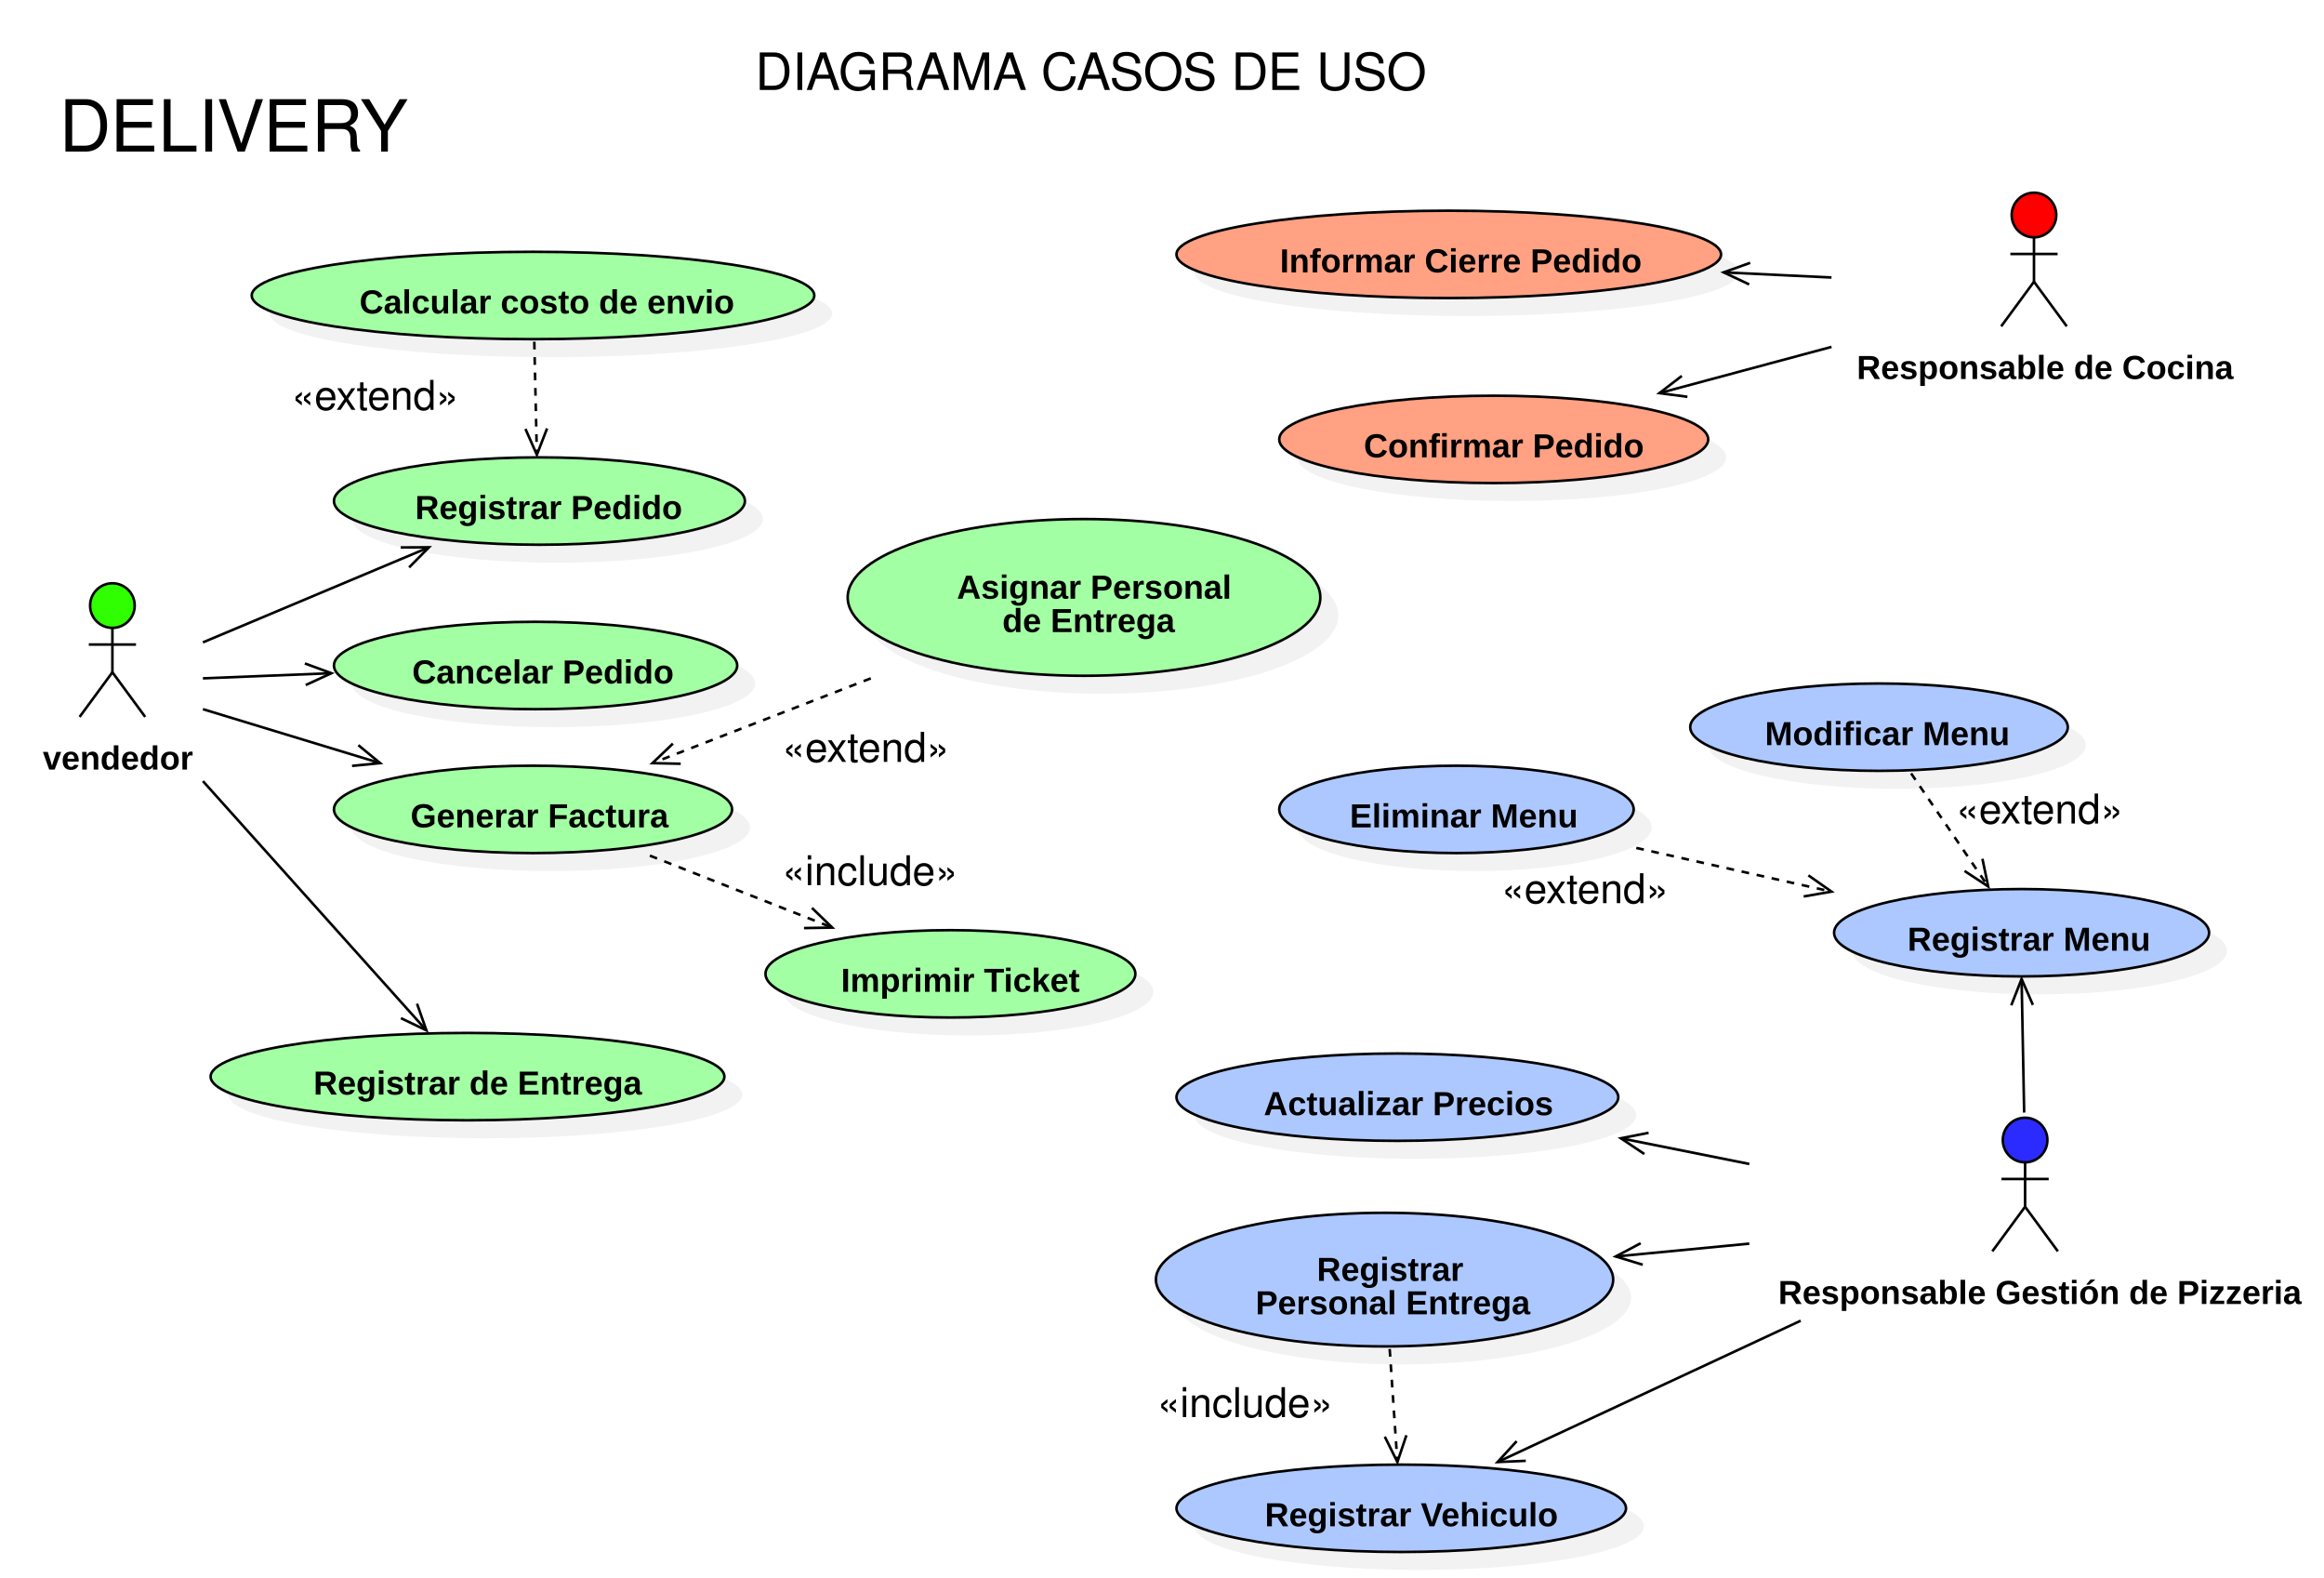
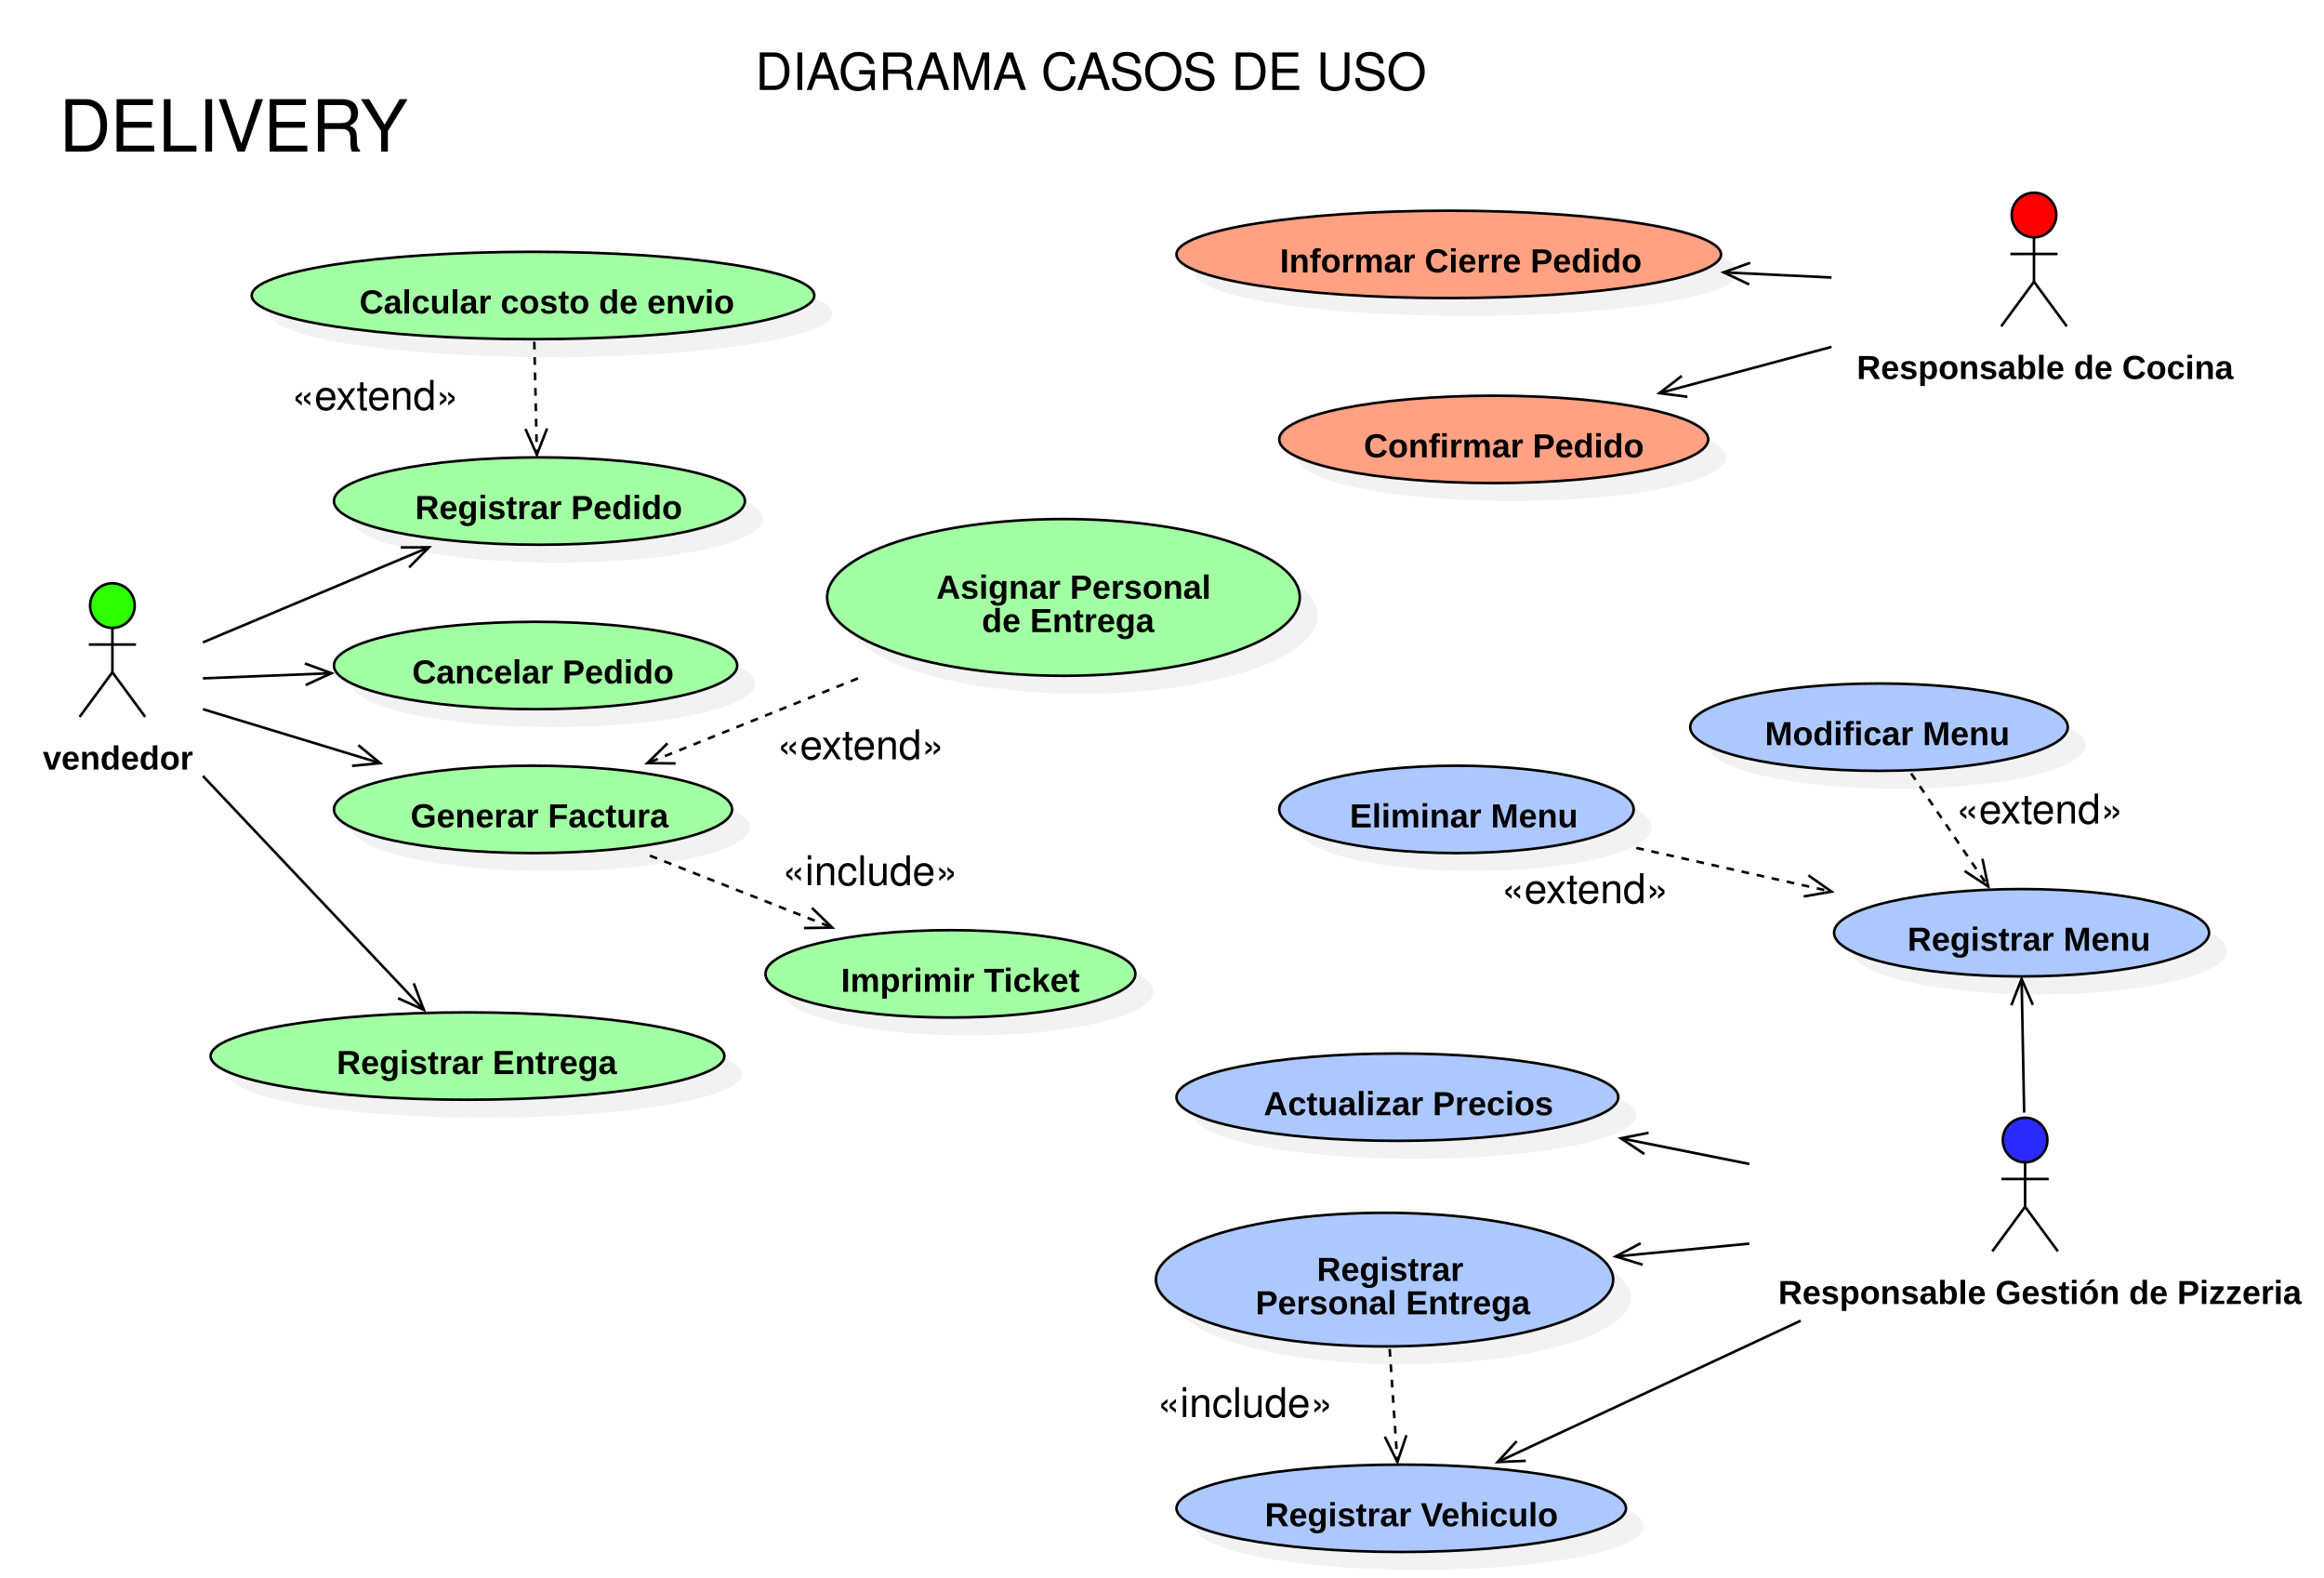
<svg xmlns="http://www.w3.org/2000/svg" version="1.1" width="904.728" height="614">
  <defs />
  <g>
    <g transform="translate(-14,-6) scale(1,1)">
      <path fill="#2fff00" stroke="none" d="M 49.077 241.68 C 49.077 236.886 52.963 233 57.756 233 C 62.55 233 66.436 236.886 66.436 241.68 C 66.436 246.474 62.55 250.36 57.756 250.36 C 52.963 250.36 49.077 246.474 49.077 241.68 Z" />
    </g>
    <g transform="translate(-14,-6) scale(1,1)">
      <path fill="none" stroke="#000000" d="M 49.077 241.68 C 49.077 236.886 52.963 233 57.756 233 C 62.55 233 66.436 236.886 66.436 241.68 C 66.436 246.474 62.55 250.36 57.756 250.36 C 52.963 250.36 49.077 246.474 49.077 241.68 Z" stroke-miterlimit="10" />
    </g>
    <g transform="translate(-14,-6) scale(1,1)">
      <path fill="none" stroke="#000000" d="M 57.756 250.36 L 57.756 267.64" stroke-miterlimit="10" />
    </g>
    <g transform="translate(-14,-6) scale(1,1)">
      <path fill="none" stroke="#000000" d="M 48.567 256.84 L 66.946 256.84" stroke-miterlimit="10" />
    </g>
    <g transform="translate(-14,-6) scale(1,1)">
      <path fill="none" stroke="#000000" d="M 57.756 267.64 L 44.993 285" stroke-miterlimit="10" />
    </g>
    <g transform="translate(-14,-6) scale(1,1)">
      <path fill="none" stroke="#000000" d="M 57.756 267.64 L 70.52 285" stroke-miterlimit="10" />
    </g>
    <g transform="translate(-14,-6) scale(1,1)">
      <g>
        <path fill="none" stroke="none" />
        <text fill="#000000" stroke="none" font-family="Arial" font-size="13px" font-style="normal" font-weight="bold" text-decoration="none" x="30.652" y="305.5">vendedor</text>
      </g>
    </g>
    <g transform="translate(-14,-6) scale(1,1)">
      <path fill="#C0C0C0" stroke="none" d="M 151 208 C 151 198.611 186.817 191 231 191 C 275.183 191 311 198.611 311 208 C 311 217.389 275.183 225 231 225 C 186.817 225 151 217.389 151 208 Z" opacity="0.2" />
    </g>
    <g transform="translate(-14,-6) scale(1,1)">
      <path fill="#a3ffa3" stroke="none" d="M 144 201 C 144 191.611 179.817 184 224 184 C 268.183 184 304 191.611 304 201 C 304 210.389 268.183 218 224 218 C 179.817 218 144 210.389 144 201 Z" />
    </g>
    <g transform="translate(-14,-6) scale(1,1)">
      <path fill="none" stroke="#000000" d="M 144 201 C 144 191.611 179.817 184 224 184 C 268.183 184 304 191.611 304 201 C 304 210.389 268.183 218 224 218 C 179.817 218 144 210.389 144 201 Z" stroke-miterlimit="10" />
    </g>
    <g transform="translate(-14,-6) scale(1,1)">
      <g>
        <path fill="none" stroke="none" />
        <text fill="#000000" stroke="none" font-family="Arial" font-size="13px" font-style="normal" font-weight="bold" text-decoration="none" x="175.586" y="208">Registrar Pedido</text>
      </g>
    </g>
    <g transform="translate(-14,-6) scale(1,1)">
      <path fill="#C0C0C0" stroke="none" d="M 151 272 C 151 262.611 186.146 255 229.5 255 C 272.854 255 308 262.611 308 272 C 308 281.389 272.854 289 229.5 289 C 186.146 289 151 281.389 151 272 Z" opacity="0.2" />
    </g>
    <g transform="translate(-14,-6) scale(1,1)">
      <path fill="#a3ffa3" stroke="none" d="M 144 265 C 144 255.611 179.146 248 222.5 248 C 265.854 248 301 255.611 301 265 C 301 274.389 265.854 282 222.5 282 C 179.146 282 144 274.389 144 265 Z" />
    </g>
    <g transform="translate(-14,-6) scale(1,1)">
      <path fill="none" stroke="#000000" d="M 144 265 C 144 255.611 179.146 248 222.5 248 C 265.854 248 301 255.611 301 265 C 301 274.389 265.854 282 222.5 282 C 179.146 282 144 274.389 144 265 Z" stroke-miterlimit="10" />
    </g>
    <g transform="translate(-14,-6) scale(1,1)">
      <g>
        <path fill="none" stroke="none" />
        <text fill="#000000" stroke="none" font-family="Arial" font-size="13px" font-style="normal" font-weight="bold" text-decoration="none" x="174.442" y="272">Cancelar Pedido</text>
      </g>
    </g>
    <g transform="translate(-14,-6) scale(1,1)">
      <path fill="#C0C0C0" stroke="none" d="M 151 328 C 151 318.611 185.698 311 228.5 311 C 271.302 311 306 318.611 306 328 C 306 337.389 271.302 345 228.5 345 C 185.698 345 151 337.389 151 328 Z" opacity="0.2" />
    </g>
    <g transform="translate(-14,-6) scale(1,1)">
      <path fill="#a3ffa3" stroke="none" d="M 144 321 C 144 311.611 178.698 304 221.5 304 C 264.302 304 299 311.611 299 321 C 299 330.389 264.302 338 221.5 338 C 178.698 338 144 330.389 144 321 Z" />
    </g>
    <g transform="translate(-14,-6) scale(1,1)">
      <path fill="none" stroke="#000000" d="M 144 321 C 144 311.611 178.698 304 221.5 304 C 264.302 304 299 311.611 299 321 C 299 330.389 264.302 338 221.5 338 C 178.698 338 144 330.389 144 321 Z" stroke-miterlimit="10" />
    </g>
    <g transform="translate(-14,-6) scale(1,1)">
      <g>
        <path fill="none" stroke="none" />
        <text fill="#000000" stroke="none" font-family="Arial" font-size="13px" font-style="normal" font-weight="bold" text-decoration="none" x="173.813" y="328">Generar Factura</text>
      </g>
    </g>
    <g transform="translate(-14,-6) scale(1,1)">
      <path fill="none" stroke="#000000" d="M 93 256 L 181 219" stroke-miterlimit="10" />
    </g>
    <g transform="translate(-14,-6) scale(1,1)">
      <path fill="none" stroke="#000000" d="M 173.263 226.819 L 181 219 L 170 219.058" stroke-miterlimit="10" />
    </g>
    <g transform="translate(-14,-6) scale(1,1)">
      <path fill="none" stroke="#000000" d="M 93 270 L 143 268" stroke-miterlimit="10" />
    </g>
    <g transform="translate(-14,-6) scale(1,1)">
      <path fill="none" stroke="#000000" d="M 133.014 272.612 L 143 268 L 132.677 264.2" stroke-miterlimit="10" />
    </g>
    <g transform="translate(-14,-6) scale(1,1)">
      <path fill="none" stroke="#000000" d="M 93 282 L 162 303" stroke-miterlimit="10" />
    </g>
    <g transform="translate(-14,-6) scale(1,1)">
      <path fill="none" stroke="#000000" d="M 151.052 304.068 L 162 303 L 153.503 296.014" stroke-miterlimit="10" />
    </g>
    <g transform="translate(-14,-6) scale(1,1)">
      <path fill="#ff0000" stroke="none" d="M 797.146 89.68 C 797.146 84.886 801.032 81 805.825 81 C 810.618 81 814.504 84.886 814.504 89.68 C 814.504 94.474 810.618 98.36 805.825 98.36 C 801.032 98.36 797.146 94.474 797.146 89.68 Z" />
    </g>
    <g transform="translate(-14,-6) scale(1,1)">
      <path fill="none" stroke="#000000" d="M 797.146 89.68 C 797.146 84.886 801.032 81 805.825 81 C 810.618 81 814.504 84.886 814.504 89.68 C 814.504 94.474 810.618 98.36 805.825 98.36 C 801.032 98.36 797.146 94.474 797.146 89.68 Z" stroke-miterlimit="10" />
    </g>
    <g transform="translate(-14,-6) scale(1,1)">
      <path fill="none" stroke="#000000" d="M 805.825 98.36 L 805.825 115.64" stroke-miterlimit="10" />
    </g>
    <g transform="translate(-14,-6) scale(1,1)">
      <path fill="none" stroke="#000000" d="M 796.635 104.84 L 815.015 104.84" stroke-miterlimit="10" />
    </g>
    <g transform="translate(-14,-6) scale(1,1)">
      <path fill="none" stroke="#000000" d="M 805.825 115.64 L 793.061 133" stroke-miterlimit="10" />
    </g>
    <g transform="translate(-14,-6) scale(1,1)">
      <path fill="none" stroke="#000000" d="M 805.825 115.64 L 818.589 133" stroke-miterlimit="10" />
    </g>
    <g transform="translate(-14,-6) scale(1,1)">
      <g>
        <path fill="none" stroke="none" />
        <text fill="#000000" stroke="none" font-family="Arial" font-size="13px" font-style="normal" font-weight="bold" text-decoration="none" x="736.807" y="153.5">Responsable de Cocina</text>
      </g>
    </g>
    <g transform="translate(-14,-6) scale(1,1)">
      <path fill="#C0C0C0" stroke="none" d="M 519 184 C 519 174.611 556.384 167 602.5 167 C 648.616 167 686 174.611 686 184 C 686 193.389 648.616 201 602.5 201 C 556.384 201 519 193.389 519 184 Z" opacity="0.2" />
    </g>
    <g transform="translate(-14,-6) scale(1,1)">
      <path fill="#ffa182" stroke="none" d="M 512 177 C 512 167.611 549.384 160 595.5 160 C 641.616 160 679 167.611 679 177 C 679 186.389 641.616 194 595.5 194 C 549.384 194 512 186.389 512 177 Z" />
    </g>
    <g transform="translate(-14,-6) scale(1,1)">
      <path fill="none" stroke="#000000" d="M 512 177 C 512 167.611 549.384 160 595.5 160 C 641.616 160 679 167.611 679 177 C 679 186.389 641.616 194 595.5 194 C 549.384 194 512 186.389 512 177 Z" stroke-miterlimit="10" />
    </g>
    <g transform="translate(-14,-6) scale(1,1)">
      <g>
        <path fill="none" stroke="none" />
        <text fill="#000000" stroke="none" font-family="Arial" font-size="13px" font-style="normal" font-weight="bold" text-decoration="none" x="544.922" y="184">Confirmar Pedido</text>
      </g>
    </g>
    <g transform="translate(-14,-6) scale(1,1)">
      <path fill="none" stroke="#000000" d="M 727 141 L 660 159" stroke-miterlimit="10" />
    </g>
    <g transform="translate(-14,-6) scale(1,1)">
      <path fill="none" stroke="#000000" d="M 668.722 152.298 L 660 159 L 670.907 160.429" stroke-miterlimit="10" />
    </g>
    <g transform="translate(-14,-6) scale(1,1)">
      <path fill="#C0C0C0" stroke="none" d="M 479 112 C 479 102.611 526.458 95 585 95 C 643.542 95 691 102.611 691 112 C 691 121.389 643.542 129 585 129 C 526.458 129 479 121.389 479 112 Z" opacity="0.2" />
    </g>
    <g transform="translate(-14,-6) scale(1,1)">
      <path fill="#ffa182" stroke="none" d="M 472 105 C 472 95.611 519.458 88 578 88 C 636.542 88 684 95.611 684 105 C 684 114.389 636.542 122 578 122 C 519.458 122 472 114.389 472 105 Z" />
    </g>
    <g transform="translate(-14,-6) scale(1,1)">
      <path fill="none" stroke="#000000" d="M 472 105 C 472 95.611 519.458 88 578 88 C 636.542 88 684 95.611 684 105 C 684 114.389 636.542 122 578 122 C 519.458 122 472 114.389 472 105 Z" stroke-miterlimit="10" />
    </g>
    <g transform="translate(-14,-6) scale(1,1)">
      <g>
        <path fill="none" stroke="none" />
        <text fill="#000000" stroke="none" font-family="Arial" font-size="13px" font-style="normal" font-weight="bold" text-decoration="none" x="512.251" y="112">Informar Cierre Pedido</text>
      </g>
    </g>
    <g transform="translate(-14,-6) scale(1,1)">
      <path fill="none" stroke="#000000" d="M 727 114 L 685 112" stroke-miterlimit="10" />
    </g>
    <g transform="translate(-14,-6) scale(1,1)">
      <path fill="none" stroke="#000000" d="M 695.351 108.279 L 685 112 L 694.951 116.688" stroke-miterlimit="10" />
    </g>
    <g transform="translate(-14,-6) scale(1,1)">
      <path fill="#2b2bff" stroke="none" d="M 793.685 449.68 C 793.685 444.886 797.571 441 802.364 441 C 807.157 441 811.043 444.886 811.043 449.68 C 811.043 454.474 807.157 458.36 802.364 458.36 C 797.571 458.36 793.685 454.474 793.685 449.68 Z" />
    </g>
    <g transform="translate(-14,-6) scale(1,1)">
      <path fill="none" stroke="#000000" d="M 793.685 449.68 C 793.685 444.886 797.571 441 802.364 441 C 807.157 441 811.043 444.886 811.043 449.68 C 811.043 454.474 807.157 458.36 802.364 458.36 C 797.571 458.36 793.685 454.474 793.685 449.68 Z" stroke-miterlimit="10" />
    </g>
    <g transform="translate(-14,-6) scale(1,1)">
      <path fill="none" stroke="#000000" d="M 802.364 458.36 L 802.364 475.64" stroke-miterlimit="10" />
    </g>
    <g transform="translate(-14,-6) scale(1,1)">
      <path fill="none" stroke="#000000" d="M 793.174 464.84 L 811.554 464.84" stroke-miterlimit="10" />
    </g>
    <g transform="translate(-14,-6) scale(1,1)">
      <path fill="none" stroke="#000000" d="M 802.364 475.64 L 789.6 493" stroke-miterlimit="10" />
    </g>
    <g transform="translate(-14,-6) scale(1,1)">
      <path fill="none" stroke="#000000" d="M 802.364 475.64 L 815.128 493" stroke-miterlimit="10" />
    </g>
    <g transform="translate(-14,-6) scale(1,1)">
      <g>
        <path fill="none" stroke="none" />
        <text fill="#000000" stroke="none" font-family="Arial" font-size="13px" font-style="normal" font-weight="bold" text-decoration="none" x="706.254" y="513.5">Responsable Gestión de Pizzeria</text>
      </g>
    </g>
    <g transform="translate(-14,-6) scale(1,1)">
      <path fill="#C0C0C0" stroke="none" d="M 735 376 C 735 366.611 767.683 359 808 359 C 848.317 359 881 366.611 881 376 C 881 385.389 848.317 393 808 393 C 767.683 393 735 385.389 735 376 Z" opacity="0.2" />
    </g>
    <g transform="translate(-14,-6) scale(1,1)">
      <path fill="#adc8ff" stroke="none" d="M 728 369 C 728 359.611 760.683 352 801 352 C 841.317 352 874 359.611 874 369 C 874 378.389 841.317 386 801 386 C 760.683 386 728 378.389 728 369 Z" />
    </g>
    <g transform="translate(-14,-6) scale(1,1)">
      <path fill="none" stroke="#000000" d="M 728 369 C 728 359.611 760.683 352 801 352 C 841.317 352 874 359.611 874 369 C 874 378.389 841.317 386 801 386 C 760.683 386 728 378.389 728 369 Z" stroke-miterlimit="10" />
    </g>
    <g transform="translate(-14,-6) scale(1,1)">
      <g>
        <path fill="none" stroke="none" />
        <text fill="#000000" stroke="none" font-family="Arial" font-size="13px" font-style="normal" font-weight="bold" text-decoration="none" x="756.566" y="376">Registrar Menu</text>
      </g>
    </g>
    <g transform="translate(-14,-6) scale(1,1)">
      <path fill="#C0C0C0" stroke="none" d="M 479 440 C 479 430.611 517.504 423 565 423 C 612.496 423 651 430.611 651 440 C 651 449.389 612.496 457 565 457 C 517.504 457 479 449.389 479 440 Z" opacity="0.2" />
    </g>
    <g transform="translate(-14,-6) scale(1,1)">
      <path fill="#adc8ff" stroke="none" d="M 472 433 C 472 423.611 510.504 416 558 416 C 605.496 416 644 423.611 644 433 C 644 442.389 605.496 450 558 450 C 510.504 450 472 442.389 472 433 Z" />
    </g>
    <g transform="translate(-14,-6) scale(1,1)">
      <path fill="none" stroke="#000000" d="M 472 433 C 472 423.611 510.504 416 558 416 C 605.496 416 644 423.611 644 433 C 644 442.389 605.496 450 558 450 C 510.504 450 472 442.389 472 433 Z" stroke-miterlimit="10" />
    </g>
    <g transform="translate(-14,-6) scale(1,1)">
      <g>
        <path fill="none" stroke="none" />
        <text fill="#000000" stroke="none" font-family="Arial" font-size="13px" font-style="normal" font-weight="bold" text-decoration="none" x="505.981" y="440">Actualizar Precios</text>
      </g>
    </g>
    <g transform="translate(-14,-6) scale(1,1)">
      <path fill="none" stroke="#000000" d="M 802 439 L 801 387" stroke-miterlimit="10" />
    </g>
    <g transform="translate(-14,-6) scale(1,1)">
      <path fill="none" stroke="#000000" d="M 805.404 397.08 L 801 387 L 796.987 397.242" stroke-miterlimit="10" />
    </g>
    <g transform="translate(-14,-6) scale(1,1)">
      <path fill="none" stroke="#000000" d="M 695 459 L 645 449" stroke-miterlimit="10" />
    </g>
    <g transform="translate(-14,-6) scale(1,1)">
      <path fill="none" stroke="#000000" d="M 655.791 446.865 L 645 449 L 654.14 455.121" stroke-miterlimit="10" />
    </g>
    <g transform="translate(-14,-6) scale(1,1)">
      <path fill="#C0C0C0" stroke="none" d="M 471 511 C 471 496.641 510.847 485 560 485 C 609.153 485 649 496.641 649 511 C 649 525.359 609.153 537 560 537 C 510.847 537 471 525.359 471 511 Z" opacity="0.2" />
    </g>
    <g transform="translate(-14,-6) scale(1,1)">
      <path fill="#adc8ff" stroke="none" d="M 464 504 C 464 489.641 503.847 478 553 478 C 602.153 478 642 489.641 642 504 C 642 518.359 602.153 530 553 530 C 503.847 530 464 518.359 464 504 Z" />
    </g>
    <g transform="translate(-14,-6) scale(1,1)">
      <path fill="none" stroke="#000000" d="M 464 504 C 464 489.641 503.847 478 553 478 C 602.153 478 642 489.641 642 504 C 642 518.359 602.153 530 553 530 C 503.847 530 464 518.359 464 504 Z" stroke-miterlimit="10" />
    </g>
    <g transform="translate(-14,-6) scale(1,1)">
      <g>
        <path fill="none" stroke="none" />
        <text fill="#000000" stroke="none" font-family="Arial" font-size="13px" font-style="normal" font-weight="bold" text-decoration="none" x="526.632" y="504.5">Registrar</text>
        <text fill="#000000" stroke="none" font-family="Arial" font-size="13px" font-style="normal" font-weight="bold" text-decoration="none" x="502.774" y="517.5">Personal Entrega</text>
      </g>
    </g>
    <g transform="translate(-14,-6) scale(1,1)">
      <path fill="#C0C0C0" stroke="none" d="M 479 600 C 479 590.611 518.175 583 566.5 583 C 614.825 583 654 590.611 654 600 C 654 609.389 614.825 617 566.5 617 C 518.175 617 479 609.389 479 600 Z" opacity="0.2" />
    </g>
    <g transform="translate(-14,-6) scale(1,1)">
      <path fill="#adc8ff" stroke="none" d="M 472 593 C 472 583.611 511.175 576 559.5 576 C 607.825 576 647 583.611 647 593 C 647 602.389 607.825 610 559.5 610 C 511.175 610 472 602.389 472 593 Z" />
    </g>
    <g transform="translate(-14,-6) scale(1,1)">
      <path fill="none" stroke="#000000" d="M 472 593 C 472 583.611 511.175 576 559.5 576 C 607.825 576 647 583.611 647 593 C 647 602.389 607.825 610 559.5 610 C 511.175 610 472 602.389 472 593 Z" stroke-miterlimit="10" />
    </g>
    <g transform="translate(-14,-6) scale(1,1)">
      <g>
        <path fill="none" stroke="none" />
        <text fill="#000000" stroke="none" font-family="Arial" font-size="13px" font-style="normal" font-weight="bold" text-decoration="none" x="506.392" y="600">Registrar Vehiculo</text>
      </g>
    </g>
    <g transform="translate(-14,-6) scale(1,1)">
      <path fill="none" stroke="#000000" d="M 695 490 L 643 495" stroke-miterlimit="10" />
    </g>
    <g transform="translate(-14,-6) scale(1,1)">
      <path fill="none" stroke="#000000" d="M 652.713 489.837 L 643 495 L 653.519 498.217" stroke-miterlimit="10" />
    </g>
    <g transform="translate(-14,-6) scale(1,1)">
      <path fill="#C0C0C0" stroke="none" d="M 319 392 C 319 382.611 351.235 375 391 375 C 430.765 375 463 382.611 463 392 C 463 401.389 430.765 409 391 409 C 351.235 409 319 401.389 319 392 Z" opacity="0.2" />
    </g>
    <g transform="translate(-14,-6) scale(1,1)">
      <path fill="#a3ffa3" stroke="none" d="M 312 385 C 312 375.611 344.235 368 384 368 C 423.765 368 456 375.611 456 385 C 456 394.389 423.765 402 384 402 C 344.235 402 312 394.389 312 385 Z" />
    </g>
    <g transform="translate(-14,-6) scale(1,1)">
      <path fill="none" stroke="#000000" d="M 312 385 C 312 375.611 344.235 368 384 368 C 423.765 368 456 375.611 456 385 C 456 394.389 423.765 402 384 402 C 344.235 402 312 394.389 312 385 Z" stroke-miterlimit="10" />
    </g>
    <g transform="translate(-14,-6) scale(1,1)">
      <g>
        <path fill="none" stroke="none" />
        <text fill="#000000" stroke="none" font-family="Arial" font-size="13px" font-style="normal" font-weight="bold" text-decoration="none" x="341.391" y="392">Imprimir Ticket</text>
      </g>
    </g>
    <g transform="translate(-14,-6) scale(1,1)">
      <path fill="#C0C0C0" stroke="none" d="M 119 128 C 119 118.611 168.025 111 228.5 111 C 288.975 111 338 118.611 338 128 C 338 137.389 288.975 145 228.5 145 C 168.025 145 119 137.389 119 128 Z" opacity="0.2" />
    </g>
    <g transform="translate(-14,-6) scale(1,1)">
      <path fill="#a3ffa3" stroke="none" d="M 112 121 C 112 111.611 161.025 104 221.5 104 C 281.975 104 331 111.611 331 121 C 331 130.389 281.975 138 221.5 138 C 161.025 138 112 130.389 112 121 Z" />
    </g>
    <g transform="translate(-14,-6) scale(1,1)">
      <path fill="none" stroke="#000000" d="M 112 121 C 112 111.611 161.025 104 221.5 104 C 281.975 104 331 111.611 331 121 C 331 130.389 281.975 138 221.5 138 C 161.025 138 112 130.389 112 121 Z" stroke-miterlimit="10" />
    </g>
    <g transform="translate(-14,-6) scale(1,1)">
      <g>
        <path fill="none" stroke="none" />
        <text fill="#000000" stroke="none" font-family="Arial" font-size="13px" font-style="normal" font-weight="bold" text-decoration="none" x="153.936" y="128">Calcular costo de envio</text>
      </g>
    </g>
    <g transform="translate(-14,-6) scale(1,1)">
-       <path fill="#C0C0C0" stroke="none" d="M 103 432 C 103 422.611 147.772 415 203 415 C 258.228 415 303 422.611 303 432 C 303 441.389 258.228 449 203 449 C 147.772 449 103 441.389 103 432 Z" opacity="0.2" />
-     </g>
-     <g transform="translate(-14,-6) scale(1,1)">
-       <path fill="#a3ffa3" stroke="none" d="M 96 425 C 96 415.611 140.772 408 196 408 C 251.228 408 296 415.611 296 425 C 296 434.389 251.228 442 196 442 C 140.772 442 96 434.389 96 425 Z" />
-     </g>
-     <g transform="translate(-14,-6) scale(1,1)">
-       <path fill="none" stroke="#000000" d="M 96 425 C 96 415.611 140.772 408 196 408 C 251.228 408 296 415.611 296 425 C 296 434.389 251.228 442 196 442 C 140.772 442 96 434.389 96 425 Z" stroke-miterlimit="10" />
-     </g>
-     <g transform="translate(-14,-6) scale(1,1)">
-       <g>
-         <path fill="none" stroke="none" />
-         <text fill="#000000" stroke="none" font-family="Arial" font-size="13px" font-style="normal" font-weight="bold" text-decoration="none" x="136.024" y="432">Registrar de Entrega</text>
+       <path fill="#C0C0C0" stroke="none" d="M 103 424 C 103 414.611 147.772 407 203 407 C 258.228 407 303 414.611 303 424 C 303 433.389 258.228 441 203 441 C 147.772 441 103 433.389 103 424 Z" opacity="0.2" />
+     </g>
+     <g transform="translate(-14,-6) scale(1,1)">
+       <path fill="#a3ffa3" stroke="none" d="M 96 417 C 96 407.611 140.772 400 196 400 C 251.228 400 296 407.611 296 417 C 296 426.389 251.228 434 196 434 C 140.772 434 96 426.389 96 417 Z" />
+     </g>
+     <g transform="translate(-14,-6) scale(1,1)">
+       <path fill="none" stroke="#000000" d="M 96 417 C 96 407.611 140.772 400 196 400 C 251.228 400 296 407.611 296 417 C 296 426.389 251.228 434 196 434 C 140.772 434 96 426.389 96 417 Z" stroke-miterlimit="10" />
+     </g>
+     <g transform="translate(-14,-6) scale(1,1)">
+       <g>
+         <path fill="none" stroke="none" />
+         <text fill="#000000" stroke="none" font-family="Arial" font-size="13px" font-style="normal" font-weight="bold" text-decoration="none" x="145.06" y="424">Registrar Entrega</text>
      </g>
    </g>
    <g transform="translate(-14,-6) scale(1,1)">
      <path fill="#C0C0C0" stroke="none" d="M 679 296 C 679 286.611 711.907 279 752.5 279 C 793.093 279 826 286.611 826 296 C 826 305.389 793.093 313 752.5 313 C 711.907 313 679 305.389 679 296 Z" opacity="0.2" />
    </g>
    <g transform="translate(-14,-6) scale(1,1)">
      <path fill="#adc8ff" stroke="none" d="M 672 289 C 672 279.611 704.907 272 745.5 272 C 786.093 272 819 279.611 819 289 C 819 298.389 786.093 306 745.5 306 C 704.907 306 672 298.389 672 289 Z" />
    </g>
    <g transform="translate(-14,-6) scale(1,1)">
      <path fill="none" stroke="#000000" d="M 672 289 C 672 279.611 704.907 272 745.5 272 C 786.093 272 819 279.611 819 289 C 819 298.389 786.093 306 745.5 306 C 704.907 306 672 298.389 672 289 Z" stroke-miterlimit="10" />
    </g>
    <g transform="translate(-14,-6) scale(1,1)">
      <g>
        <path fill="none" stroke="none" />
        <text fill="#000000" stroke="none" font-family="Arial" font-size="13px" font-style="normal" font-weight="bold" text-decoration="none" x="701.066" y="296">Modificar Menu</text>
      </g>
    </g>
    <g transform="translate(-14,-6) scale(1,1)">
      <path fill="#C0C0C0" stroke="none" d="M 519 328 C 519 318.611 549.892 311 588 311 C 626.108 311 657 318.611 657 328 C 657 337.389 626.108 345 588 345 C 549.892 345 519 337.389 519 328 Z" opacity="0.2" />
    </g>
    <g transform="translate(-14,-6) scale(1,1)">
      <path fill="#adc8ff" stroke="none" d="M 512 321 C 512 311.611 542.892 304 581 304 C 619.108 304 650 311.611 650 321 C 650 330.389 619.108 338 581 338 C 542.892 338 512 330.389 512 321 Z" />
    </g>
    <g transform="translate(-14,-6) scale(1,1)">
      <path fill="none" stroke="#000000" d="M 512 321 C 512 311.611 542.892 304 581 304 C 619.108 304 650 311.611 650 321 C 650 330.389 619.108 338 581 338 C 542.892 338 512 330.389 512 321 Z" stroke-miterlimit="10" />
    </g>
    <g transform="translate(-14,-6) scale(1,1)">
      <g>
        <path fill="none" stroke="none" />
        <text fill="#000000" stroke="none" font-family="Arial" font-size="13px" font-style="normal" font-weight="bold" text-decoration="none" x="539.458" y="328">Eliminar Menu</text>
      </g>
    </g>
    <g transform="translate(-14,-6) scale(1,1)">
      <path fill="none" stroke="#000000" d="M 715 520 L 597 575" stroke-miterlimit="10" />
    </g>
    <g transform="translate(-14,-6) scale(1,1)">
      <path fill="none" stroke="#000000" d="M 604.433 566.891 L 597 575 L 607.99 574.522" stroke-miterlimit="10" />
    </g>
    <g transform="translate(-14,-6) scale(1,1)">
      <path fill="none" stroke="#000000" d="M 555 531 L 558 575" stroke-miterlimit="10" stroke-dasharray="3" />
    </g>
    <g transform="translate(-14,-6) scale(1,1)">
      <path fill="none" stroke="#000000" d="M 553.109 565.147 L 558 575 L 561.508 564.575" stroke-miterlimit="10" />
    </g>
    <g transform="translate(-14,-6) scale(1,1)">
      <g>
        <path fill="none" stroke="none" />
        <text fill="#000000" stroke="none" font-family="Helvetica" font-size="16px" font-style="normal" font-weight="normal" text-decoration="none" x="464.5" y="557.5">«include»</text>
      </g>
    </g>
    <g transform="translate(-14,-6) scale(1,1)">
      <path fill="none" stroke="#000000" d="M 267 339 L 338 367" stroke-miterlimit="10" stroke-dasharray="3" />
    </g>
    <g transform="translate(-14,-6) scale(1,1)">
      <path fill="none" stroke="#000000" d="M 327.002 367.188 L 338 367 L 330.09 359.356" stroke-miterlimit="10" />
    </g>
    <g transform="translate(-14,-6) scale(1,1)">
      <g>
        <path fill="none" stroke="none" />
        <text fill="#000000" stroke="none" font-family="Helvetica" font-size="16px" font-style="normal" font-weight="normal" text-decoration="none" x="318.5" y="350.5">«include»</text>
      </g>
    </g>
    <g transform="translate(-14,-6) scale(1,1)">
      <path fill="none" stroke="#000000" d="M 222 139 L 223 183" stroke-miterlimit="10" stroke-dasharray="3" />
    </g>
    <g transform="translate(-14,-6) scale(1,1)">
      <path fill="none" stroke="#000000" d="M 218.561 172.936 L 223 183 L 226.978 172.744" stroke-miterlimit="10" />
    </g>
    <g transform="translate(-14,-6) scale(1,1)">
      <g>
        <path fill="none" stroke="none" />
        <text fill="#000000" stroke="none" font-family="Helvetica" font-size="16px" font-style="normal" font-weight="normal" text-decoration="none" x="127.5" y="165.5">«extend»</text>
      </g>
    </g>
    <g transform="translate(-14,-6) scale(1,1)">
-       <path fill="none" stroke="#000000" d="M 93 310 L 180 407" stroke-miterlimit="10" />
-     </g>
-     <g transform="translate(-14,-6) scale(1,1)">
-       <path fill="none" stroke="#000000" d="M 170.081 402.245 L 180 407 L 176.348 396.624" stroke-miterlimit="10" />
+       <path fill="none" stroke="#000000" d="M 93 308 L 179 399" stroke-miterlimit="10" />
+     </g>
+     <g transform="translate(-14,-6) scale(1,1)">
+       <path fill="none" stroke="#000000" d="M 168.96 394.505 L 179 399 L 175.079 388.723" stroke-miterlimit="10" />
    </g>
    <g transform="translate(-14,-6) scale(1,1)">
      <g>
        <path fill="none" stroke="none" />
        <text fill="#000000" stroke="none" font-family="Helvetica" font-size="20px" font-style="normal" font-weight="normal" text-decoration="none" x="308" y="41">DIAGRAMA CASOS DE USO</text>
      </g>
    </g>
    <g transform="translate(-14,-6) scale(1,1)">
      <path fill="none" stroke="#000000" d="M 758 307 L 788 351" stroke-miterlimit="10" stroke-dasharray="3" />
    </g>
    <g transform="translate(-14,-6) scale(1,1)">
      <path fill="none" stroke="#000000" d="M 778.797 344.975 L 788 351 L 785.753 340.232" stroke-miterlimit="10" />
    </g>
    <g transform="translate(-14,-6) scale(1,1)">
      <g>
        <path fill="none" stroke="none" />
        <text fill="#000000" stroke="none" font-family="Helvetica" font-size="16px" font-style="normal" font-weight="normal" text-decoration="none" x="775.5" y="326.5">«extend»</text>
      </g>
    </g>
    <g transform="translate(-14,-6) scale(1,1)">
      <path fill="none" stroke="#000000" d="M 651 336 L 727 353" stroke-miterlimit="10" stroke-dasharray="3" />
    </g>
    <g transform="translate(-14,-6) scale(1,1)">
      <path fill="none" stroke="#000000" d="M 716.164 354.89 L 727 353 L 718.001 346.674" stroke-miterlimit="10" />
    </g>
    <g transform="translate(-14,-6) scale(1,1)">
      <g>
        <path fill="none" stroke="none" />
        <text fill="#000000" stroke="none" font-family="Helvetica" font-size="16px" font-style="normal" font-weight="normal" text-decoration="none" x="598.5" y="357.5">«extend»</text>
      </g>
    </g>
    <g transform="translate(-14,-6) scale(1,1)">
      <g>
        <path fill="none" stroke="none" />
        <text fill="#000000" stroke="none" font-family="Helvetica" font-size="28px" font-style="normal" font-weight="normal" text-decoration="none" x="37" y="65">DELIVERY</text>
      </g>
    </g>
    <g transform="translate(-14,-6) scale(1,1)">
-       <path fill="#C0C0C0" stroke="none" d="M 351 245.5 C 351 228.655 392.19 215 443 215 C 493.81 215 535 228.655 535 245.5 C 535 262.345 493.81 276 443 276 C 392.19 276 351 262.345 351 245.5 Z" opacity="0.2" />
-     </g>
-     <g transform="translate(-14,-6) scale(1,1)">
-       <path fill="#a3ffa3" stroke="none" d="M 344 238.5 C 344 221.655 385.19 208 436 208 C 486.81 208 528 221.655 528 238.5 C 528 255.345 486.81 269 436 269 C 385.19 269 344 255.345 344 238.5 Z" />
-     </g>
-     <g transform="translate(-14,-6) scale(1,1)">
-       <path fill="none" stroke="#000000" d="M 344 238.5 C 344 221.655 385.19 208 436 208 C 486.81 208 528 221.655 528 238.5 C 528 255.345 486.81 269 436 269 C 385.19 269 344 255.345 344 238.5 Z" stroke-miterlimit="10" />
-     </g>
-     <g transform="translate(-14,-6) scale(1,1)">
-       <g>
-         <path fill="none" stroke="none" />
-         <text fill="#000000" stroke="none" font-family="Arial" font-size="13px" font-style="normal" font-weight="bold" text-decoration="none" x="386.501" y="239">Asignar Personal</text>
-         <text fill="#000000" stroke="none" font-family="Arial" font-size="13px" font-style="normal" font-weight="bold" text-decoration="none" x="404.198" y="252">de Entrega</text>
-       </g>
-     </g>
-     <g transform="translate(-14,-6) scale(1,1)">
-       <path fill="none" stroke="#000000" d="M 353 270 L 268 303" stroke-miterlimit="10" stroke-dasharray="3" />
-     </g>
-     <g transform="translate(-14,-6) scale(1,1)">
-       <path fill="none" stroke="#000000" d="M 275.95 295.398 L 268 303 L 278.997 303.246" stroke-miterlimit="10" />
-     </g>
-     <g transform="translate(-14,-6) scale(1,1)">
-       <g>
-         <path fill="none" stroke="none" />
-         <text fill="#000000" stroke="none" font-family="Helvetica" font-size="16px" font-style="normal" font-weight="normal" text-decoration="none" x="318.5" y="302.5">«extend»</text>
+       <path fill="#C0C0C0" stroke="none" d="M 343 245.5 C 343 228.655 384.19 215 435 215 C 485.81 215 527 228.655 527 245.5 C 527 262.345 485.81 276 435 276 C 384.19 276 343 262.345 343 245.5 Z" opacity="0.2" />
+     </g>
+     <g transform="translate(-14,-6) scale(1,1)">
+       <path fill="#a3ffa3" stroke="none" d="M 336 238.5 C 336 221.655 377.19 208 428 208 C 478.81 208 520 221.655 520 238.5 C 520 255.345 478.81 269 428 269 C 377.19 269 336 255.345 336 238.5 Z" />
+     </g>
+     <g transform="translate(-14,-6) scale(1,1)">
+       <path fill="none" stroke="#000000" d="M 336 238.5 C 336 221.655 377.19 208 428 208 C 478.81 208 520 221.655 520 238.5 C 520 255.345 478.81 269 428 269 C 377.19 269 336 255.345 336 238.5 Z" stroke-miterlimit="10" />
+     </g>
+     <g transform="translate(-14,-6) scale(1,1)">
+       <g>
+         <path fill="none" stroke="none" />
+         <text fill="#000000" stroke="none" font-family="Arial" font-size="13px" font-style="normal" font-weight="bold" text-decoration="none" x="378.501" y="239">Asignar Personal</text>
+         <text fill="#000000" stroke="none" font-family="Arial" font-size="13px" font-style="normal" font-weight="bold" text-decoration="none" x="396.198" y="252">de Entrega</text>
+       </g>
+     </g>
+     <g transform="translate(-14,-6) scale(1,1)">
+       <path fill="none" stroke="#000000" d="M 348 270 L 266 303" stroke-miterlimit="10" stroke-dasharray="3" />
+     </g>
+     <g transform="translate(-14,-6) scale(1,1)">
+       <path fill="none" stroke="#000000" d="M 273.856 295.301 L 266 303 L 276.999 303.111" stroke-miterlimit="10" />
+     </g>
+     <g transform="translate(-14,-6) scale(1,1)">
+       <g>
+         <path fill="none" stroke="none" />
+         <text fill="#000000" stroke="none" font-family="Helvetica" font-size="16px" font-style="normal" font-weight="normal" text-decoration="none" x="316.5" y="301.5">«extend»</text>
      </g>
    </g>
  </g>
</svg>
